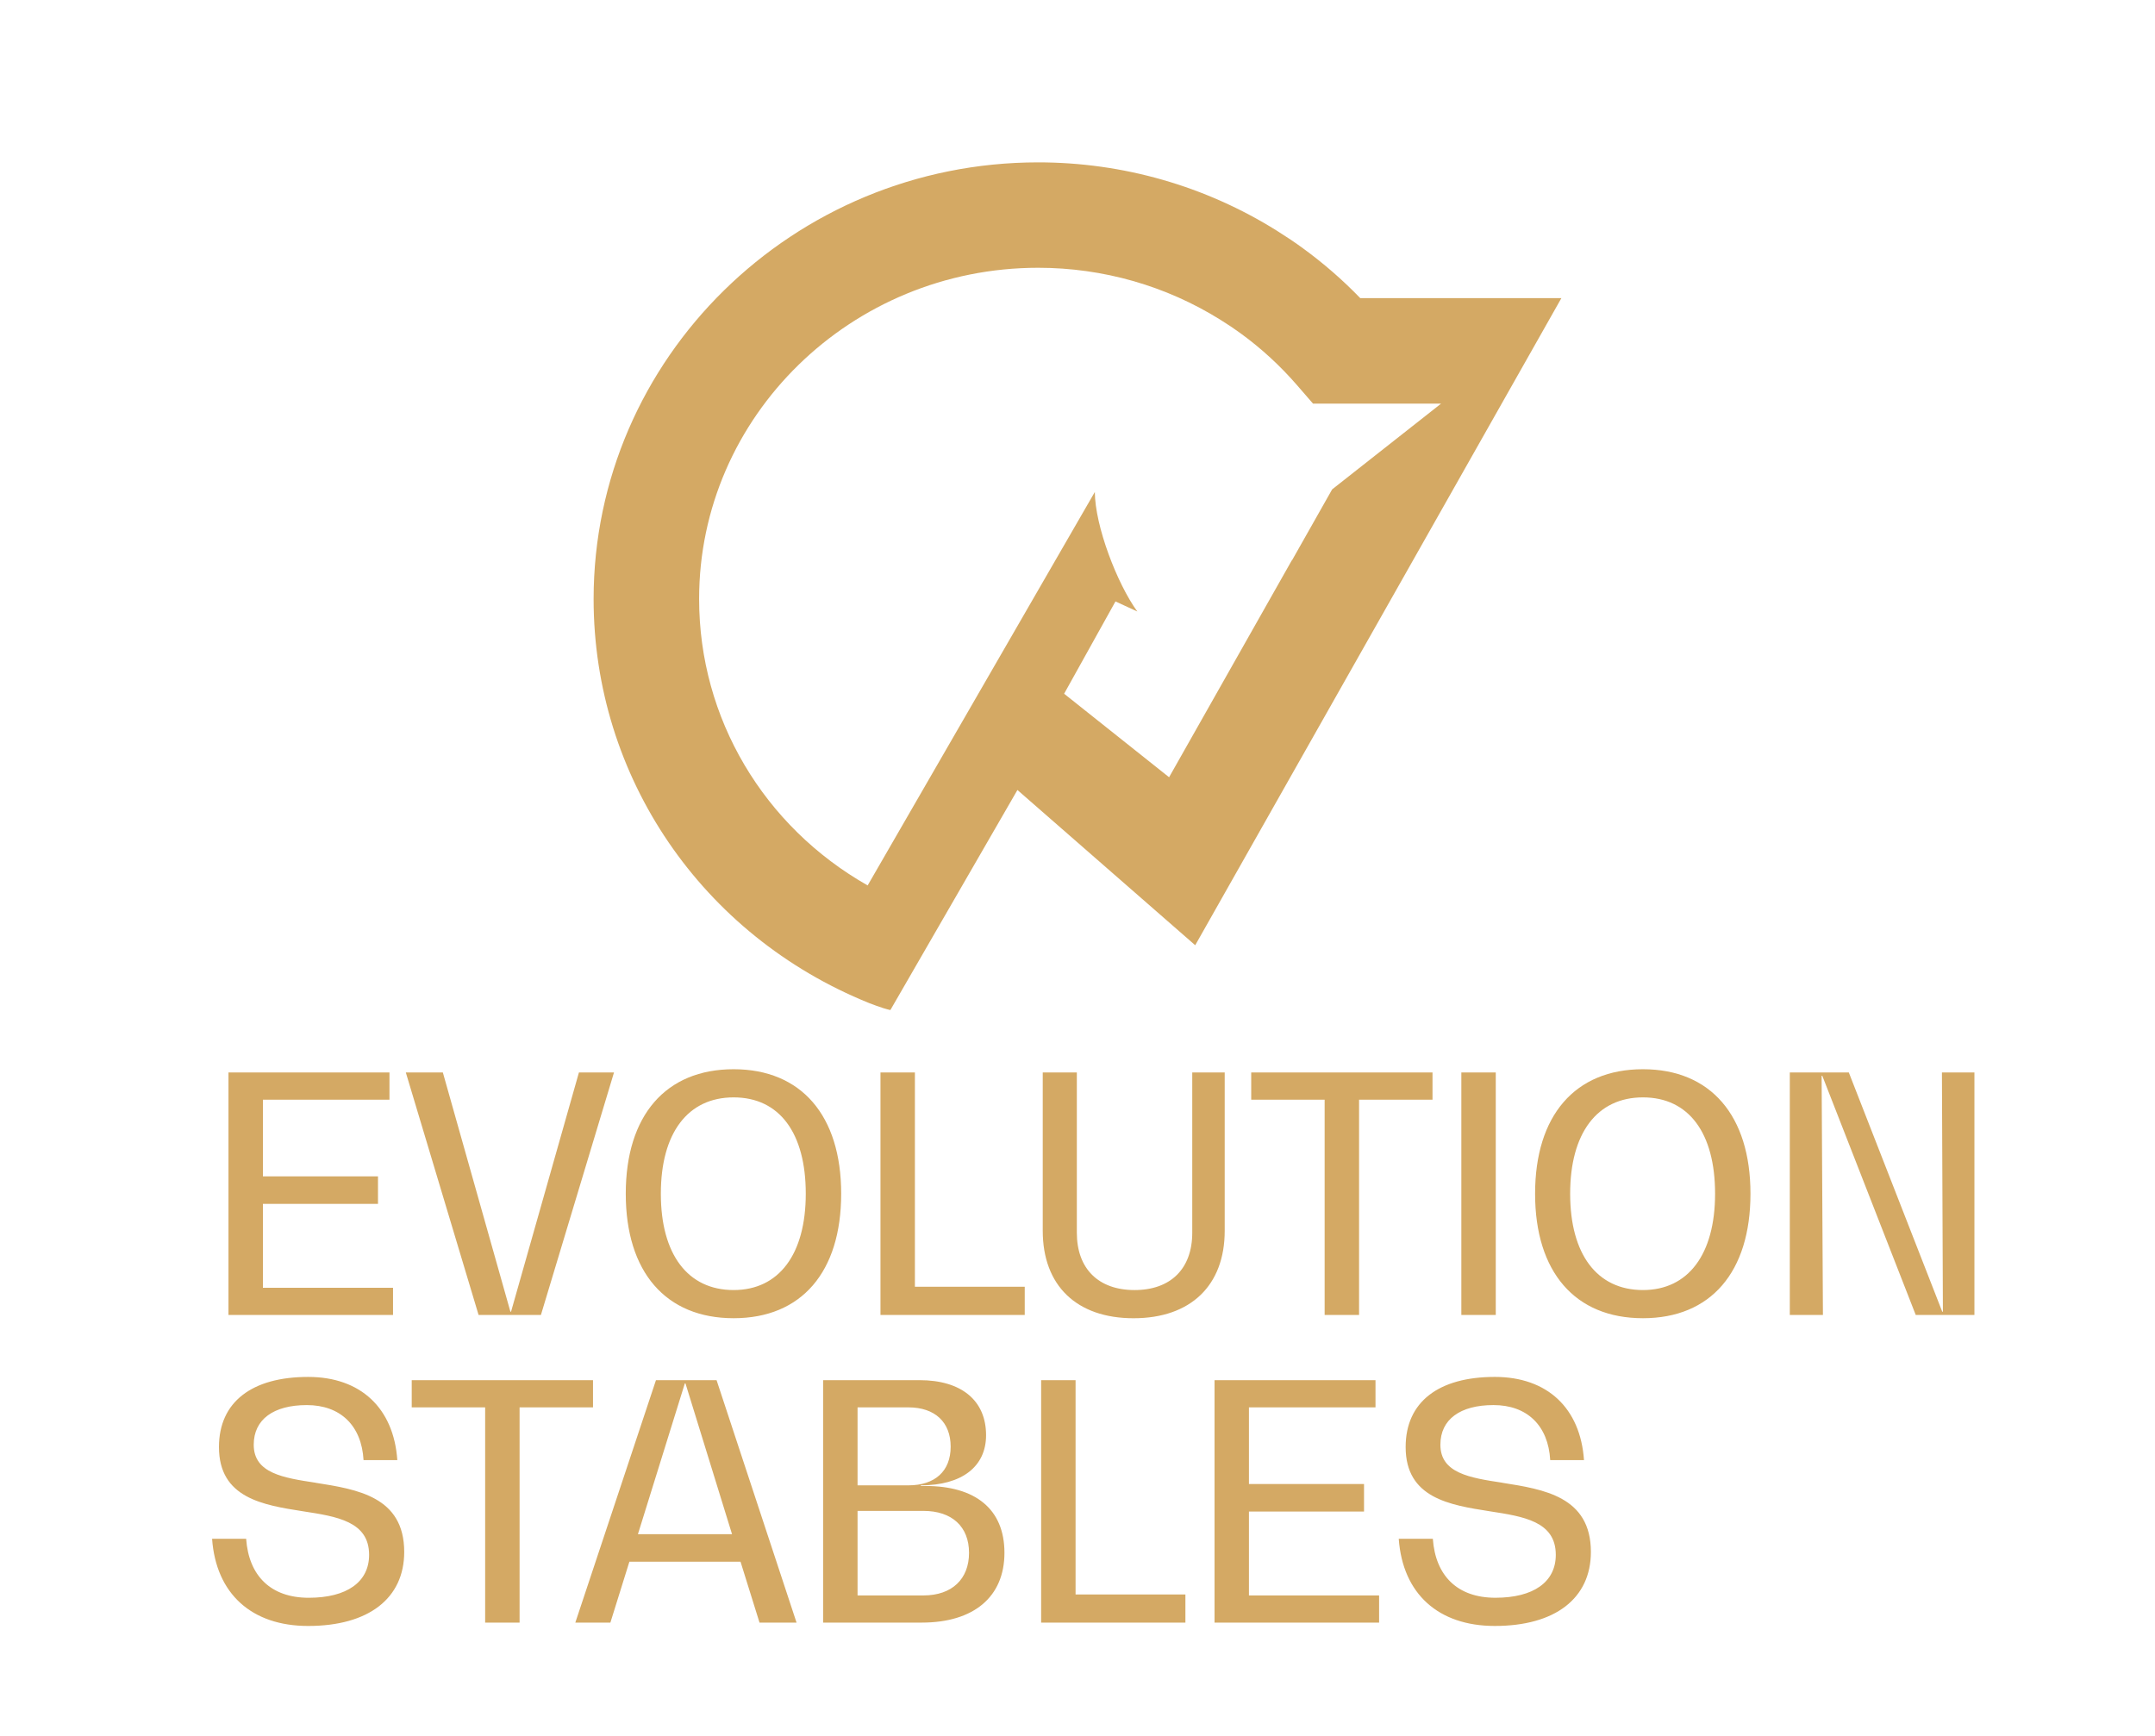
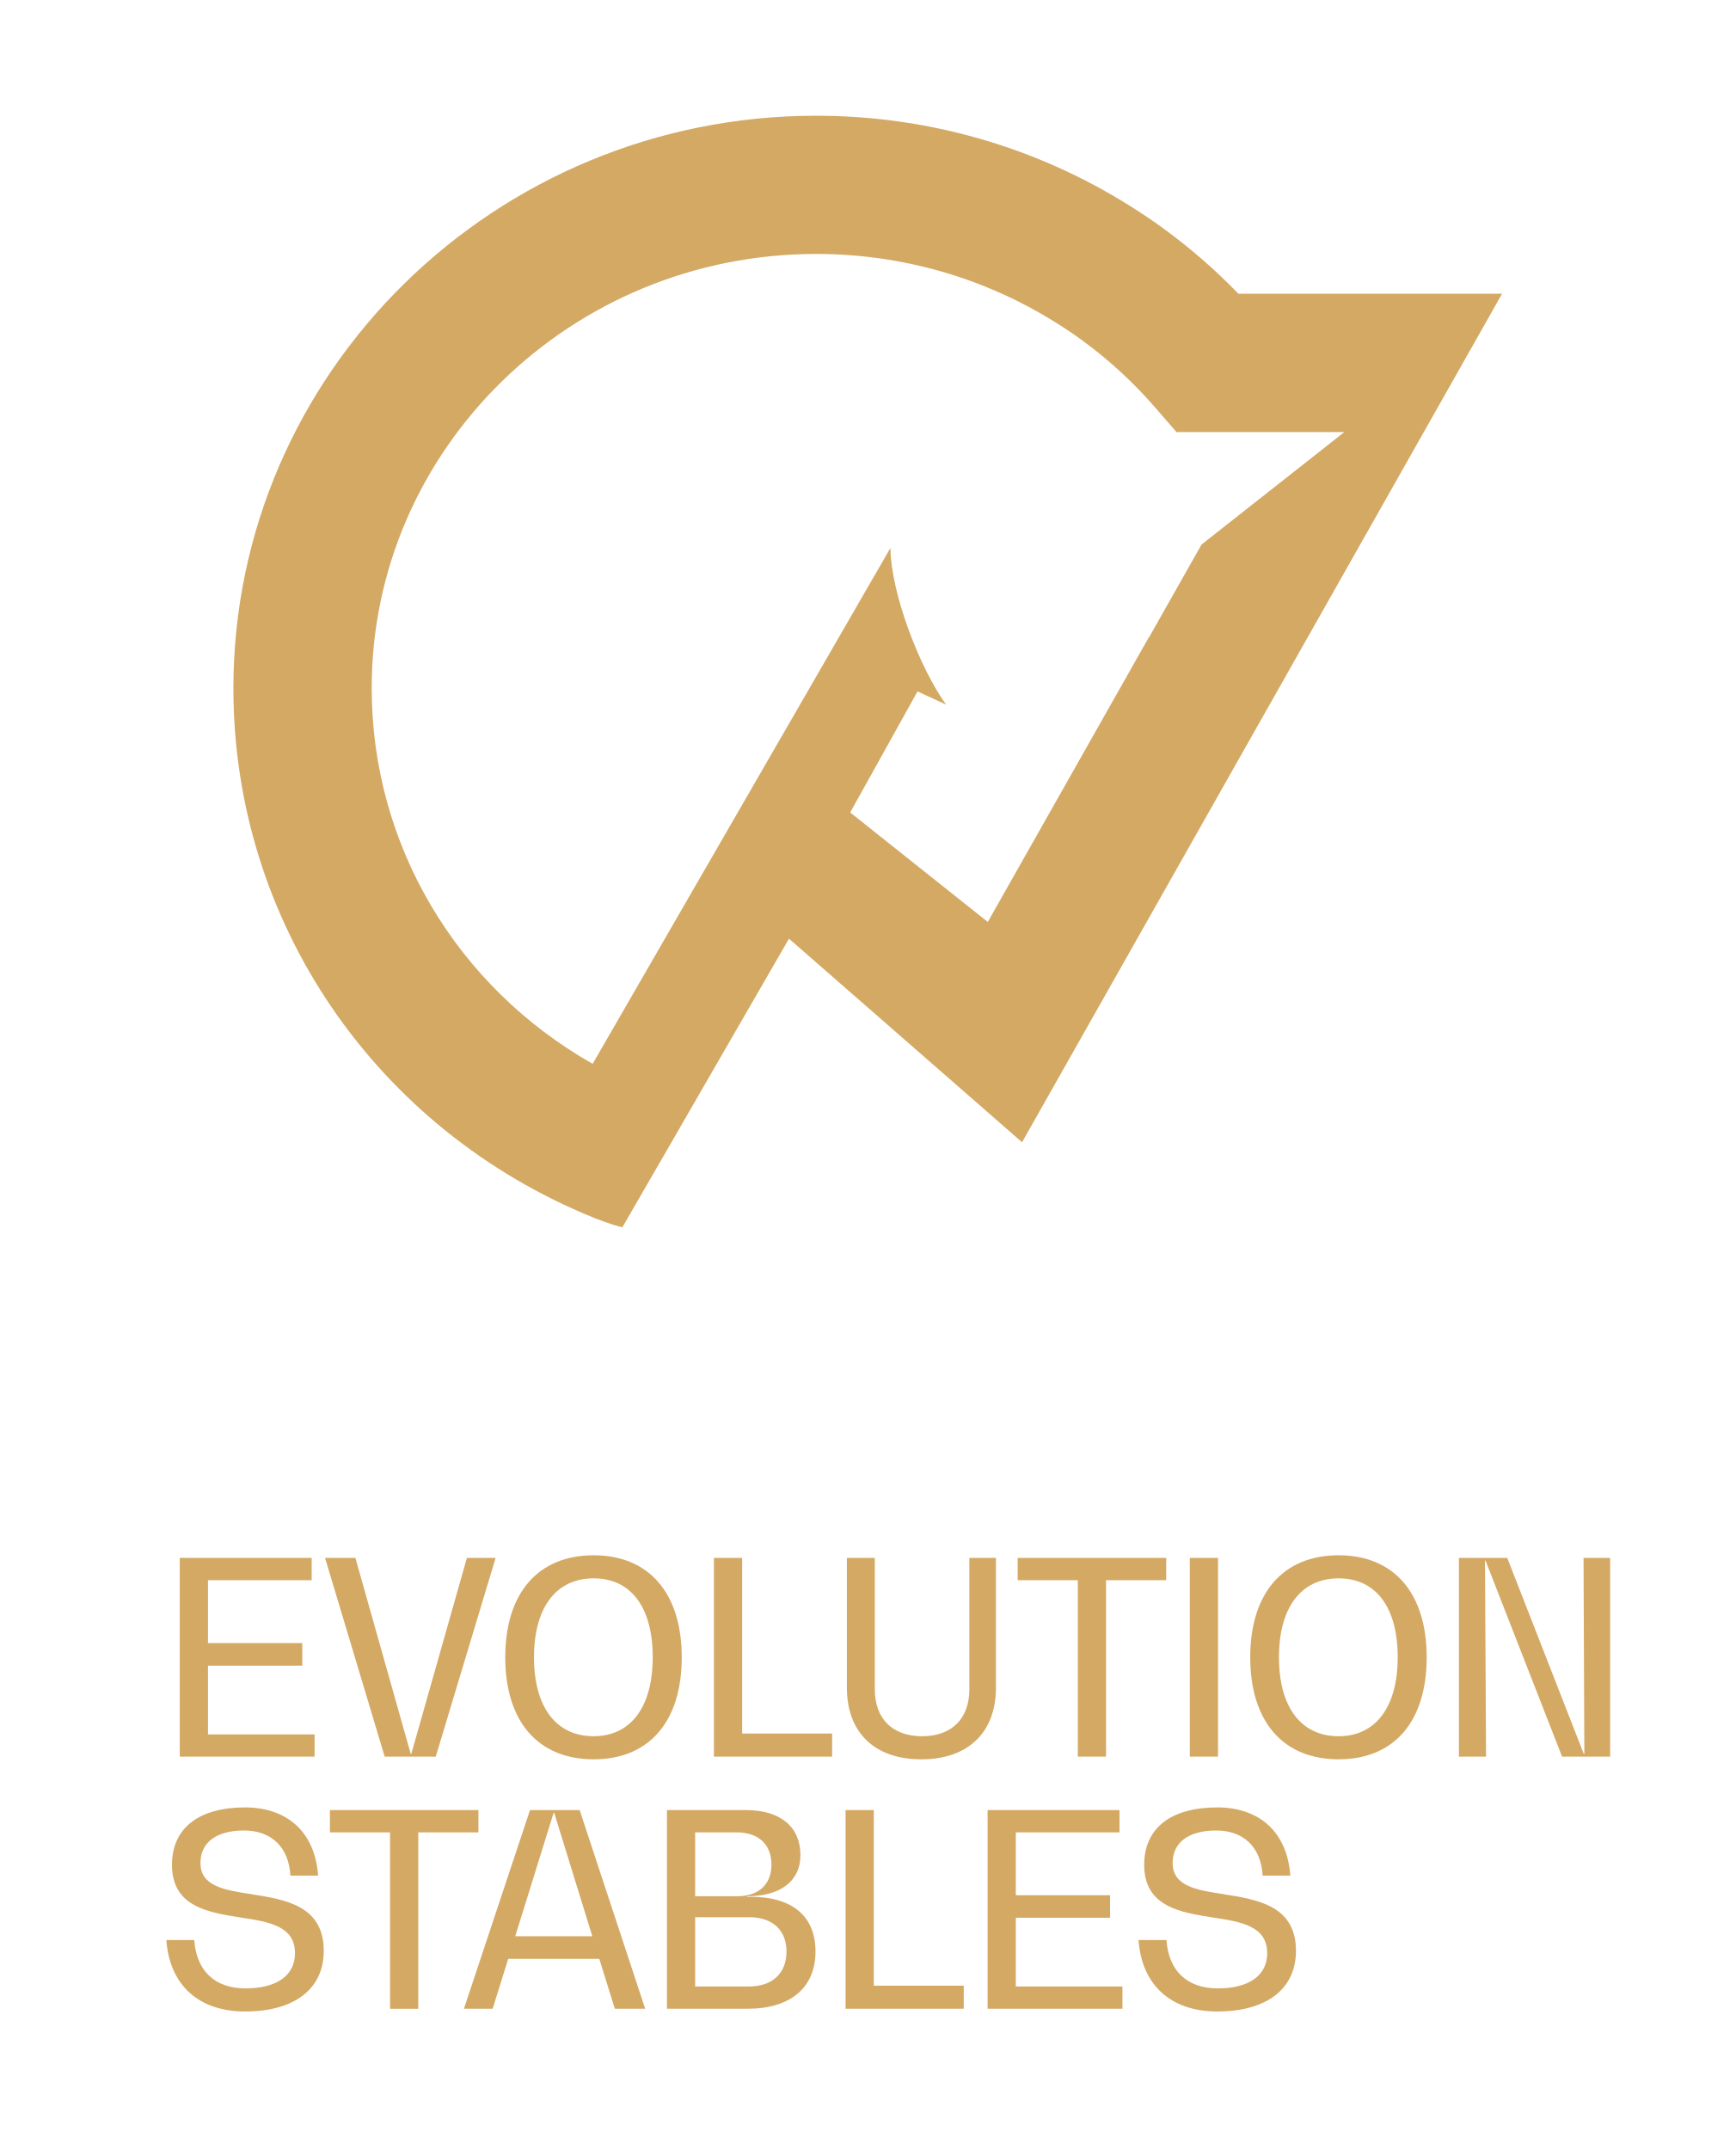
- <svg xmlns="http://www.w3.org/2000/svg" viewBox="0 0 720 580" width="100%" height="auto">
-   <g transform="translate(198.33, 54.25) scale(3.0)" fill="#d4a964">
+ <svg xmlns="http://www.w3.org/2000/svg" viewBox="0 0 600 743.16" width="600" height="743.16">
+   <g transform="translate(80.69, 40.00) scale(4.0695)" fill="#d4a964">
    <path d="M85.38,15.12c-1.96-2.03-4.1-3.89-6.38-5.55h0c-.87-.64-1.83-1.28-2.91-1.96h0C68.13,2.63,58.94,0,49.51,0,22.21,0,0,21.82,0,48.64c0,19.79,12.04,37.46,30.68,44.99,0,0,1.47,.59,2.37,.78l14.15-24.51,19.8,17.29L107.78,15.12h-22.4Zm-7.62,29.2l-13.67,24.16-11.69-9.3,5.72-10.28,2.43,1.12c-2.25-3.1-4.71-9.52-4.73-13.31l-25.3,43.82c-11.55-6.55-18.77-18.59-18.77-31.9-.01-20.33,16.93-36.89,37.76-36.89,7.23,0,14.26,2.01,20.34,5.82,.85,.53,1.58,1.02,2.23,1.5h0c2.31,1.68,4.42,3.63,6.28,5.78l1.76,2.03h14.26l-12.13,9.55-4.48,7.92v-.02Z" />
  </g>
-   <g transform="translate(70.86, 357.25) scale(0.4)" fill="#d4a964">
+   <g transform="translate(57.51, 537.59) scale(0.3391)" fill="#d4a964">
    <path d="M151.17,182.55H42.45V112.49h96.12v-22.99H42.45V25.45h105.71V2.72H13.68V205.26H151.14v-22.71h.02Zm123.49,22.71L335.7,2.72h-29.29l-56.69,199.79h-.55L192.75,2.72h-30.93l60.78,202.54h52.06ZM435.63,0c-56.68,0-90.1,38.6-90.1,103.99s33.41,103.99,90.1,103.99,89.83-38.6,89.83-103.99S492.05,0,435.63,0Zm0,184.45c-38.35,0-60.8-29.83-60.8-80.46s22.45-80.47,60.8-80.47,60.25,29.83,60.25,80.47-22.45,80.46-60.25,80.46ZM587.04,2.72h-28.76V205.26h120.5v-23.55h-91.74V2.72Zm258.76,0h-27.1V136.57c0,30.1-18.07,47.89-48.2,47.89s-48.2-17.79-48.2-47.89V2.72h-28.48V134.93c0,45.72,28.21,73.07,75.86,73.07s76.13-27.35,76.13-73.07V2.72Zm83.5,202.54h28.74V25.45h61.34V2.72h-151.43V25.45h61.33V205.26h.02ZM1072.22,2.72h-28.76V205.26h28.76V2.72Zm122.93-2.72c-56.68,0-90.09,38.6-90.09,103.99s33.41,103.99,90.09,103.99,89.81-38.6,89.81-103.99S1251.57,0,1195.18,0h-.03Zm0,184.45c-38.35,0-60.8-29.83-60.8-80.46s22.45-80.47,60.8-80.47,60.25,29.83,60.25,80.47-22.45,80.46-60.25,80.46ZM1444.88,2.72l.81,199.79h-.55L1367.11,2.72h-49.29V205.26h27.66l-1.09-199.79h.56l78.05,199.79h49.02V2.72h-27.14ZM86.53,345.41c-27.1-4.12-51.75-7.94-51.75-31.76,0-21.07,16.43-33.11,44.35-33.11s45.75,16.97,47.38,45.99h28.21c-3.01-43.51-30.67-69.51-74.49-69.51-46.83,0-74.49,20.8-74.49,58.58,0,42.69,36.98,48.44,70.1,53.64,28.48,4.38,55.31,8.48,55.31,36.4,0,22.7-18.62,35.85-50.4,35.85s-50.11-18.35-52.3-49.26H0c3.28,45.99,33.12,72.81,80.24,72.81,50.4,0,80.24-22.99,80.24-61.85,0-46.25-39.44-52.27-73.93-57.74l-.02-.05Zm231.65-85.67H166.75v22.71h61.33v179.81h28.76v-179.81h61.33v-22.71Zm52.57,0l-67.36,202.51h29.29l15.88-50.9h92.82l15.88,50.9h30.93l-66.8-202.51h-50.64Zm-15.06,128.62l39.17-125.9h.55l38.88,125.9h-78.61Zm240.13-40.23h-3.83v-.55c34.23,0,54.49-15.6,54.49-41.87,0-29.01-20.55-45.99-55.6-45.99h-80.51v202.51h82.44c43.53,0,69.02-21.62,69.02-58.29s-24.38-55.83-66.01-55.83v.02Zm-56.68-65.68h42.45c22.16,0,35.32,12.33,35.32,32.84s-13.15,32.29-35.32,32.29h-42.45v-65.13Zm55.05,157.1h-55.05v-70.62h55.05c23.83,0,38.06,13.15,38.06,35.03s-14.24,35.58-38.06,35.58Zm127.03-179.81h-28.74v202.51h120.5v-23.52h-91.74v-178.99h-.02Zm144.83,109.74h96.12v-22.99h-96.12v-64.04h105.71v-22.71h-134.45v202.51h137.46v-22.71h-108.72v-70.06Zm211.66-24.08c-27.1-4.12-51.75-7.94-51.75-31.76,0-21.07,16.43-33.11,44.36-33.11s45.74,16.97,47.38,45.99h28.21c-3.01-43.51-30.67-69.51-74.49-69.51-46.83,0-74.48,20.8-74.48,58.58,0,42.69,36.97,48.44,70.1,53.64,28.47,4.38,55.31,8.48,55.31,36.4,0,22.7-18.62,35.85-50.4,35.85s-50.1-18.35-52.3-49.26h-28.47c3.28,45.99,33.12,72.81,80.24,72.81,50.38,0,80.25-22.99,80.25-61.85,0-46.25-39.44-52.27-73.94-57.74l-.02-.05Z" />
  </g>
</svg>
